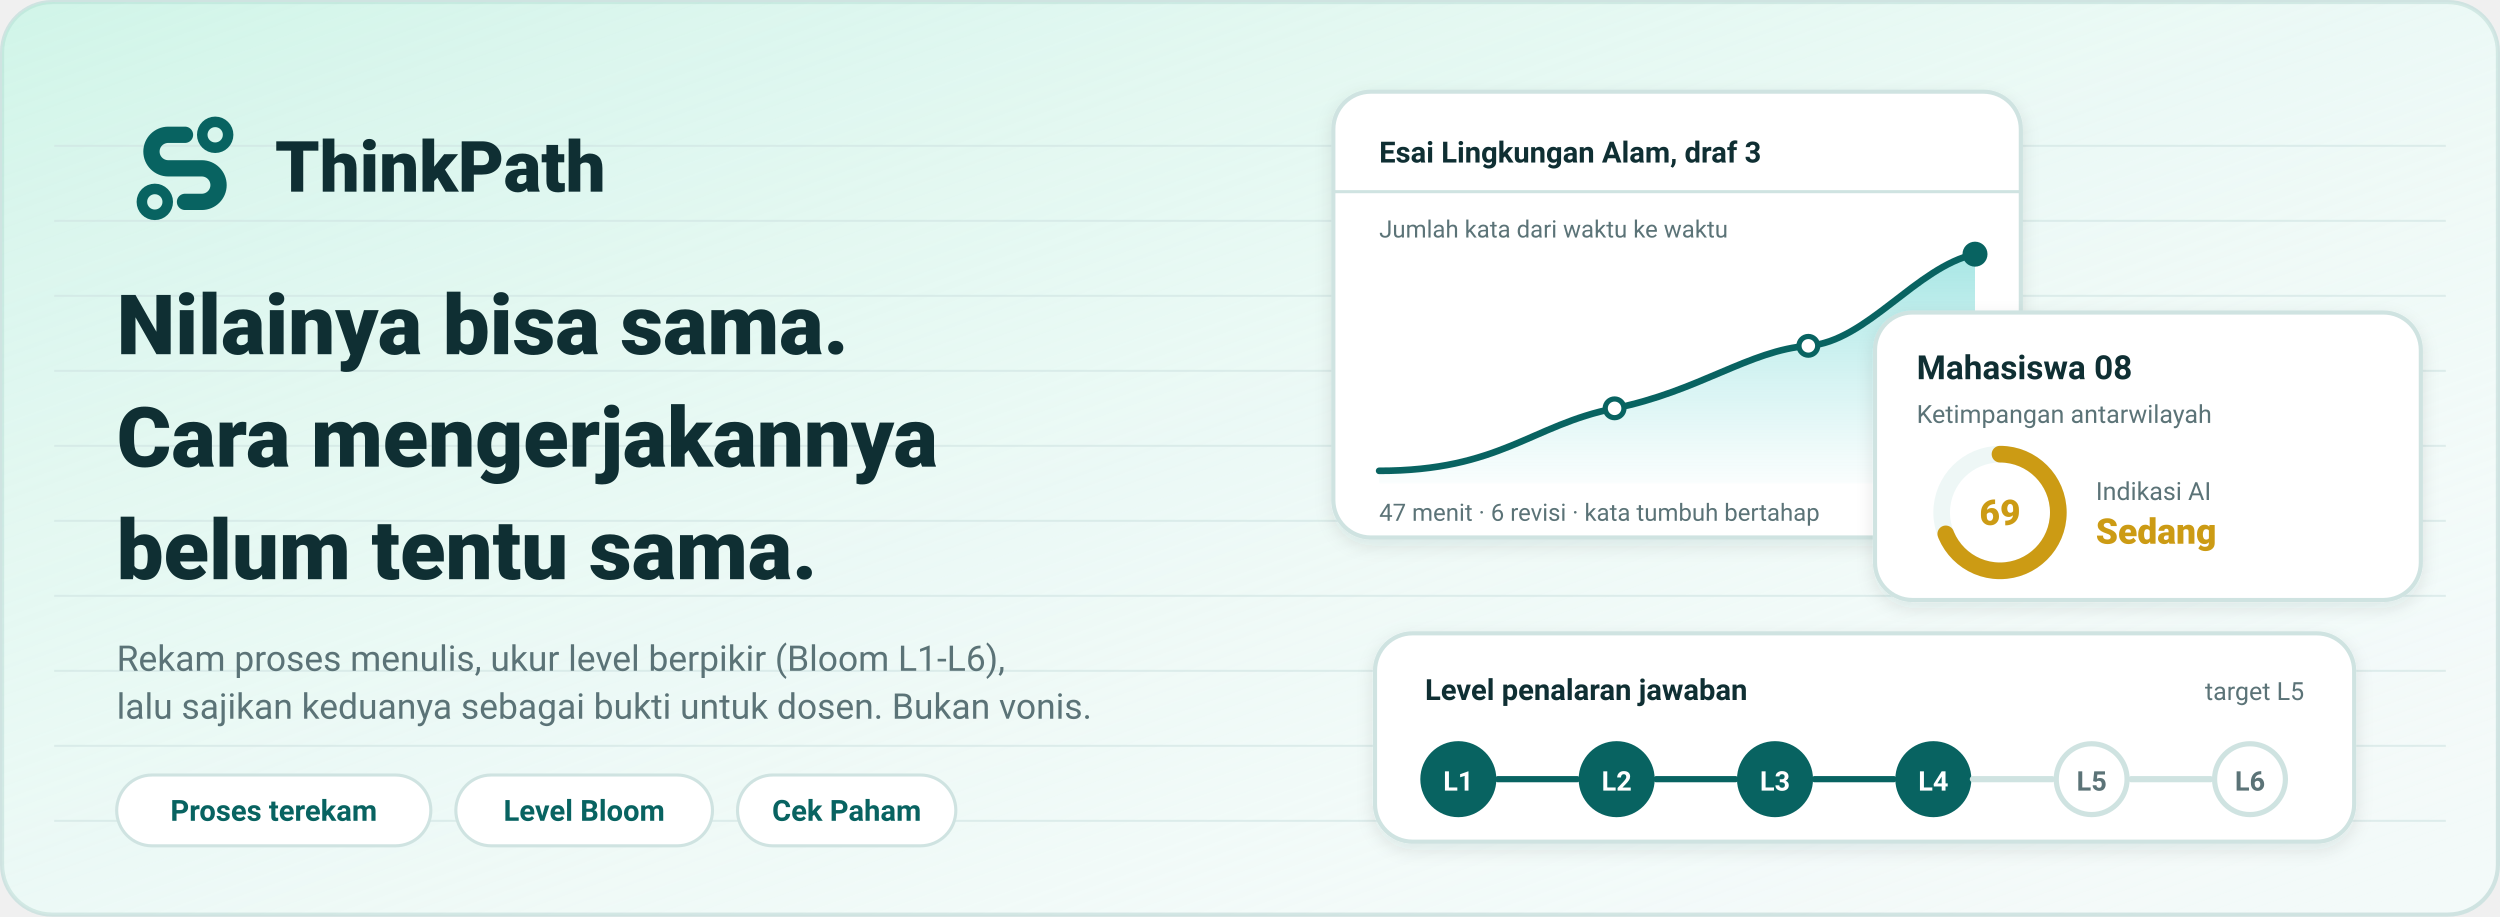
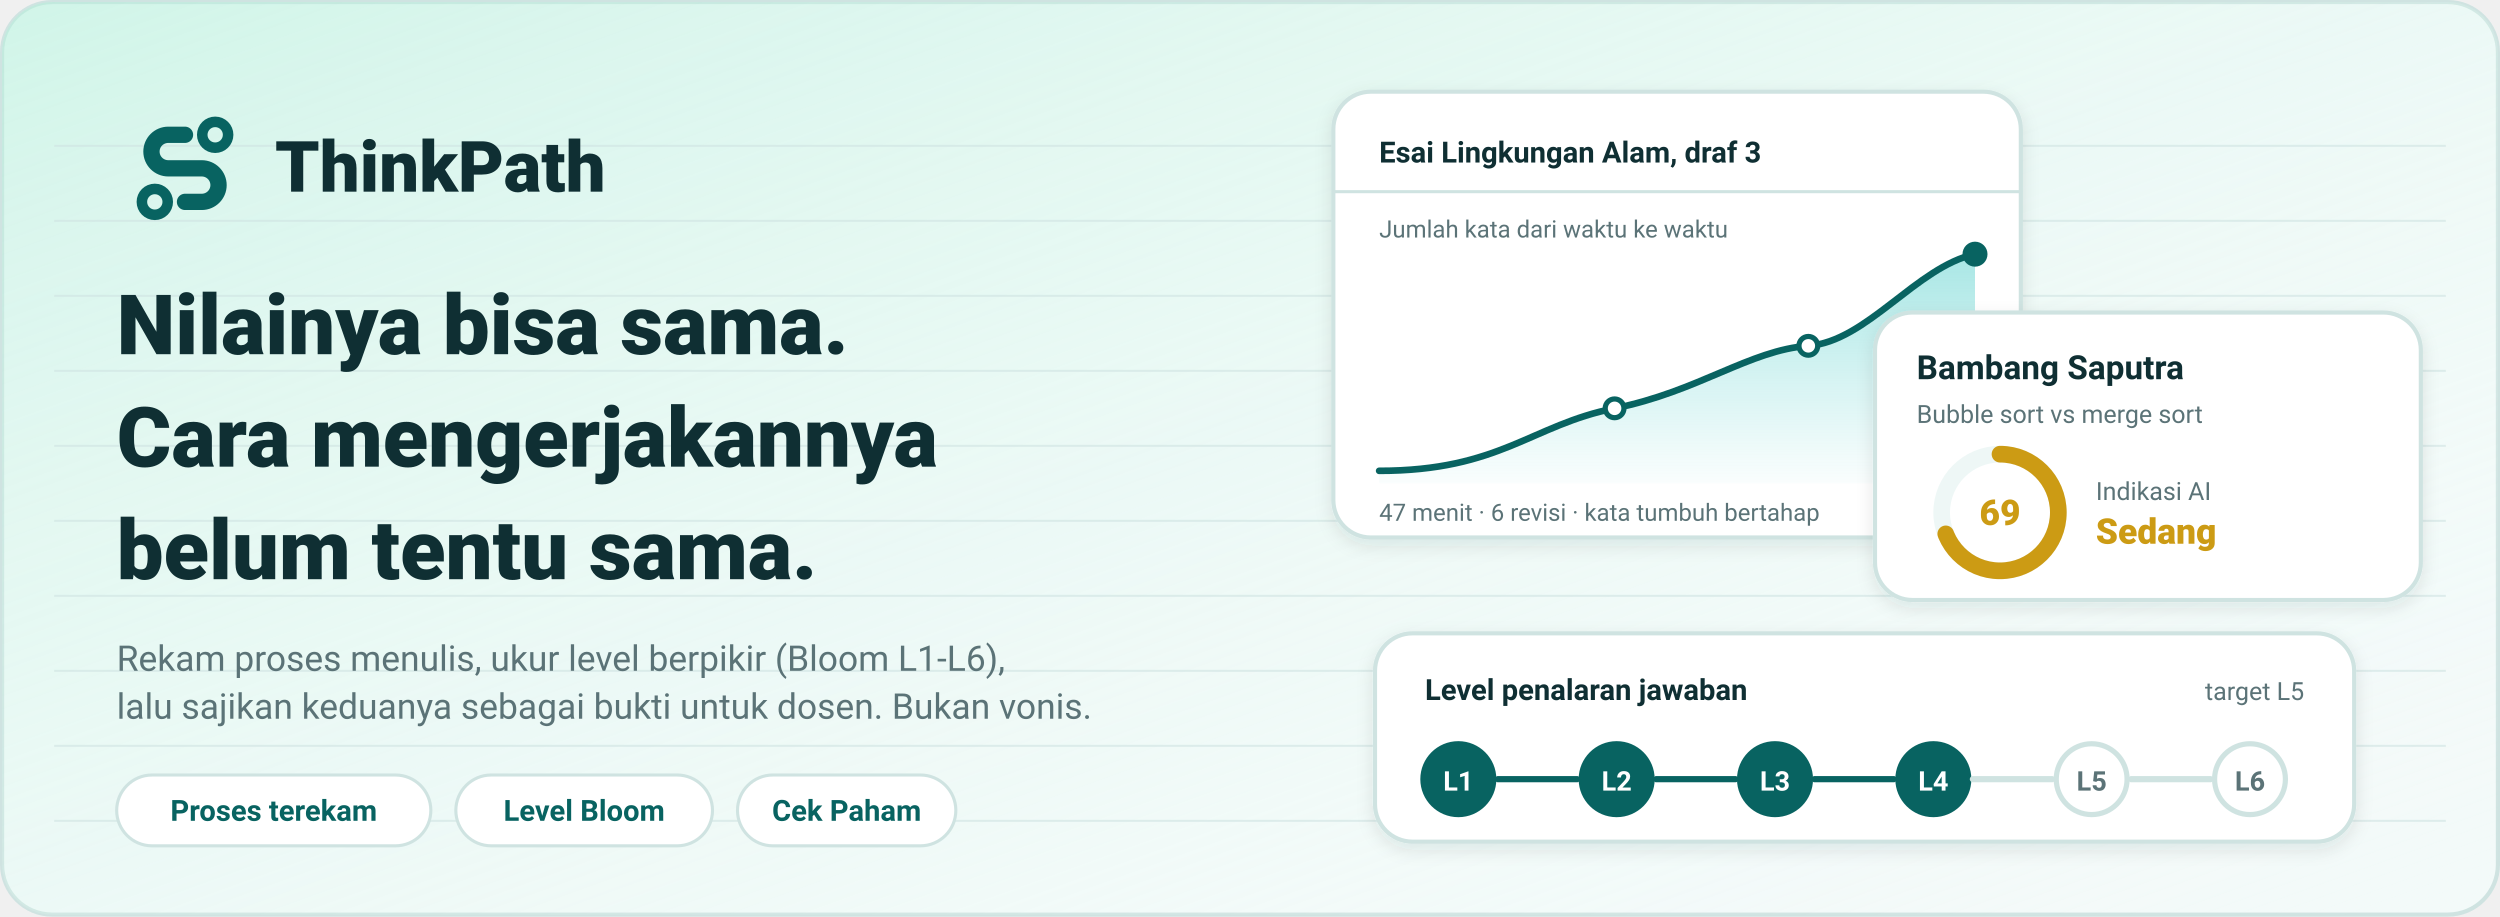
<svg xmlns="http://www.w3.org/2000/svg" viewBox="0 0 1200 440" width="1200" height="440" role="img" aria-labelledby="t d" font-family="-apple-system, 'Segoe UI', Roboto, 'Helvetica Neue', Arial, sans-serif">
  <defs>
    <marker id="ar" viewBox="0 0 10 10" refX="8.5" refY="5" markerWidth="7" markerHeight="7" orient="auto-start-reverse">
      <path d="M0 0 L10 5 L0 10 z" fill="#086361" />
    </marker>
    <marker id="arm" viewBox="0 0 10 10" refX="8.5" refY="5" markerWidth="7" markerHeight="7" orient="auto-start-reverse">
      <path d="M0 0 L10 5 L0 10 z" fill="#5B7377" />
    </marker>
    <filter id="sh" x="-10%" y="-10%" width="120%" height="130%">
      <feDropShadow dx="0" dy="3" stdDeviation="4" flood-color="#0F2F33" flood-opacity="0.10" />
    </filter>
  </defs>
  <rect x="1" y="1" width="1198" height="438" rx="24" fill="#F3FAF9" stroke="#CFE3E1" stroke-width="2" />
  <defs>
    <linearGradient id="g" x1="0" y1="0" x2="1" y2="1">
      <stop offset="0" stop-color="#B5F0DB" stop-opacity="0.55" />
      <stop offset="1" stop-color="#FFFFFF" stop-opacity="0" />
    </linearGradient>
    <linearGradient id="gc" x1="0" y1="0" x2="0" y2="1">
      <stop offset="0" stop-color="#0ABAB5" stop-opacity="0.35" />
      <stop offset="1" stop-color="#0ABAB5" stop-opacity="0.02" />
    </linearGradient>
  </defs>
  <rect x="1" y="1" width="1198" height="438" rx="24" fill="url(#g)" />
  <line x1="26" y1="70" x2="1174" y2="70" stroke="#CFE3E1" stroke-width="1" opacity="0.6" />
  <line x1="26" y1="106" x2="1174" y2="106" stroke="#CFE3E1" stroke-width="1" opacity="0.6" />
  <line x1="26" y1="142" x2="1174" y2="142" stroke="#CFE3E1" stroke-width="1" opacity="0.6" />
  <line x1="26" y1="178" x2="1174" y2="178" stroke="#CFE3E1" stroke-width="1" opacity="0.6" />
  <line x1="26" y1="214" x2="1174" y2="214" stroke="#CFE3E1" stroke-width="1" opacity="0.6" />
  <line x1="26" y1="250" x2="1174" y2="250" stroke="#CFE3E1" stroke-width="1" opacity="0.6" />
  <line x1="26" y1="286" x2="1174" y2="286" stroke="#CFE3E1" stroke-width="1" opacity="0.6" />
  <line x1="26" y1="322" x2="1174" y2="322" stroke="#CFE3E1" stroke-width="1" opacity="0.6" />
  <line x1="26" y1="358" x2="1174" y2="358" stroke="#CFE3E1" stroke-width="1" opacity="0.6" />
  <line x1="26" y1="394" x2="1174" y2="394" stroke="#CFE3E1" stroke-width="1" opacity="0.6" />
  <g transform="translate(52 44) scale(2.3)" fill="none" stroke="#086361" stroke-linecap="round" stroke-linejoin="round">
    <path d="M16 9 H12.5 A3.5 3.5 0 0 0 12.5 16 H19.5 A3.5 3.5 0 0 1 19.5 23 H16" stroke-width="3.4" />
    <circle cx="22.3" cy="9" r="2.7" stroke-width="2.2" />
    <circle cx="9.7" cy="23" r="2.7" stroke-width="2.2" />
  </g>
  <text x="132" y="92" font-size="34" font-weight="800" fill="#0F2F33" text-anchor="start">ThinkPath</text>
  <text x="56" y="170" font-size="40" font-weight="800" fill="#0F2F33" text-anchor="start">Nilainya bisa sama.<tspan x="56" dy="54.0">Cara mengerjakannya</tspan>
    <tspan x="56" dy="54.0">belum tentu sama.</tspan>
  </text>
  <text x="56" y="322" font-size="17" font-weight="400" fill="#5B7377" text-anchor="start">Rekam proses menulis, ukur level berpikir (Bloom L1-L6),<tspan x="56" dy="23.0">lalu sajikan keduanya sebagai bukti untuk dosen. Bukan vonis.</tspan>
  </text>
  <rect x="56" y="372" width="150.8" height="34" rx="17" fill="#fff" stroke="#CFE3E1" stroke-width="1.5" />
  <text x="131.4" y="394" font-size="14" font-weight="600" fill="#086361" text-anchor="middle">Proses terekam</text>
  <rect x="218.8" y="372" width="123.2" height="34" rx="17" fill="#fff" stroke="#CFE3E1" stroke-width="1.5" />
  <text x="280.4" y="394" font-size="14" font-weight="600" fill="#086361" text-anchor="middle">Level Bloom</text>
  <rect x="354.0" y="372" width="104.8" height="34" rx="17" fill="#fff" stroke="#CFE3E1" stroke-width="1.5" />
  <text x="406.4" y="394" font-size="14" font-weight="600" fill="#086361" text-anchor="middle">Cek Paham</text>
  <rect x="640" y="44" width="330" height="214" rx="18" fill="#fff" stroke="#CFE3E1" stroke-width="2" filter="url(#sh)" />
  <text x="662" y="78" font-size="14" font-weight="700" fill="#0F2F33" text-anchor="start">Esai Lingkungan Alam, draf 3</text>
  <line x1="640" y1="92" x2="970" y2="92" stroke="#CFE3E1" stroke-width="1.5" stroke-linecap="round" />
  <text x="662" y="114" font-size="11.5" font-weight="400" fill="#5B7377" text-anchor="start">Jumlah kata dari waktu ke waktu</text>
  <path d="M662 226 C 720 226 735 204 775 196 S 840 168 868 166 S 920 128 948 122 L 948 232 L 662 232 Z" stroke="none" stroke-width="0" fill="url(#gc)" stroke-linecap="round" stroke-linejoin="round" />
  <path d="M662 226 C 720 226 735 204 775 196 S 840 168 868 166 S 920 128 948 122" stroke="#086361" stroke-width="3.2" fill="none" stroke-linecap="round" stroke-linejoin="round" />
  <circle cx="948" cy="122" r="6" fill="#086361" />
  <circle cx="775" cy="196" r="4.5" fill="#fff" stroke="#086361" stroke-width="2.5" />
  <circle cx="868" cy="166" r="4.5" fill="#fff" stroke="#086361" stroke-width="2.5" />
  <text x="662" y="250" font-size="11.5" font-weight="400" fill="#5B7377" text-anchor="start">47 menit  ·  6 revisi  ·  kata tumbuh bertahap</text>
  <rect x="900" y="150" width="262" height="138" rx="18" fill="#fff" stroke="#CFE3E1" stroke-width="2" filter="url(#sh)" />
-   <text x="920" y="182" font-size="16" font-weight="700" fill="#0F2F33" text-anchor="start">Mahasiswa 08</text>
-   <text x="920" y="203" font-size="12" font-weight="400" fill="#5B7377" text-anchor="start">Ketimpangan antarwilayah</text>
+   <text x="920" y="182" font-size="16" font-weight="700" fill="#0F2F33" text-anchor="start">Bambang Saputra</text>
+   <text x="920" y="203" font-size="12" font-weight="400" fill="#5B7377" text-anchor="start">Bubble sort vs merge sort</text>
  <circle cx="960" cy="246" r="28" fill="none" stroke="#EEF7F6" stroke-width="8" />
  <circle cx="960" cy="246" r="28" fill="none" stroke="#CC9B14" stroke-width="8" stroke-linecap="round" stroke-dasharray="121.4 175.9" transform="rotate(-90 960 246)" />
  <text x="960" y="252" font-size="17" font-weight="800" fill="#CC9B14" text-anchor="middle">69</text>
  <text x="1006" y="240" font-size="12" font-weight="400" fill="#5B7377" text-anchor="start">Indikasi AI</text>
  <text x="1006" y="261" font-size="17" font-weight="800" fill="#CC9B14" text-anchor="start">Sedang</text>
  <rect x="660" y="304" width="470" height="100" rx="18" fill="#fff" stroke="#CFE3E1" stroke-width="2" filter="url(#sh)" />
  <text x="684" y="336" font-size="14" font-weight="700" fill="#0F2F33" text-anchor="start">Level penalaran jawaban</text>
  <text x="1106" y="336" font-size="12" font-weight="400" fill="#5B7377" text-anchor="end">target L5</text>
  <circle cx="700" cy="374" r="17" fill="#086361" stroke="#086361" stroke-width="2.5" />
  <text x="700" y="379.5" font-size="13" font-weight="700" fill="#fff" text-anchor="middle">L1</text>
  <line x1="719" y1="374" x2="757" y2="374" stroke="#086361" stroke-width="3" stroke-linecap="round" />
  <circle cx="776" cy="374" r="17" fill="#086361" stroke="#086361" stroke-width="2.5" />
  <text x="776" y="379.5" font-size="13" font-weight="700" fill="#fff" text-anchor="middle">L2</text>
  <line x1="795" y1="374" x2="833" y2="374" stroke="#086361" stroke-width="3" stroke-linecap="round" />
  <circle cx="852" cy="374" r="17" fill="#086361" stroke="#086361" stroke-width="2.5" />
  <text x="852" y="379.5" font-size="13" font-weight="700" fill="#fff" text-anchor="middle">L3</text>
  <line x1="871" y1="374" x2="909" y2="374" stroke="#086361" stroke-width="3" stroke-linecap="round" />
  <circle cx="928" cy="374" r="17" fill="#086361" stroke="#086361" stroke-width="2.5" />
  <text x="928" y="379.5" font-size="13" font-weight="700" fill="#fff" text-anchor="middle">L4</text>
  <line x1="947" y1="374" x2="985" y2="374" stroke="#CFE3E1" stroke-width="3" stroke-linecap="round" />
  <circle cx="1004" cy="374" r="17" fill="#fff" stroke="#CFE3E1" stroke-width="2.5" />
  <text x="1004" y="379.5" font-size="13" font-weight="700" fill="#5B7377" text-anchor="middle">L5</text>
  <line x1="1023" y1="374" x2="1061" y2="374" stroke="#CFE3E1" stroke-width="3" stroke-linecap="round" />
  <circle cx="1080" cy="374" r="17" fill="#fff" stroke="#CFE3E1" stroke-width="2.5" />
  <text x="1080" y="379.5" font-size="13" font-weight="700" fill="#5B7377" text-anchor="middle">L6</text>
</svg>
